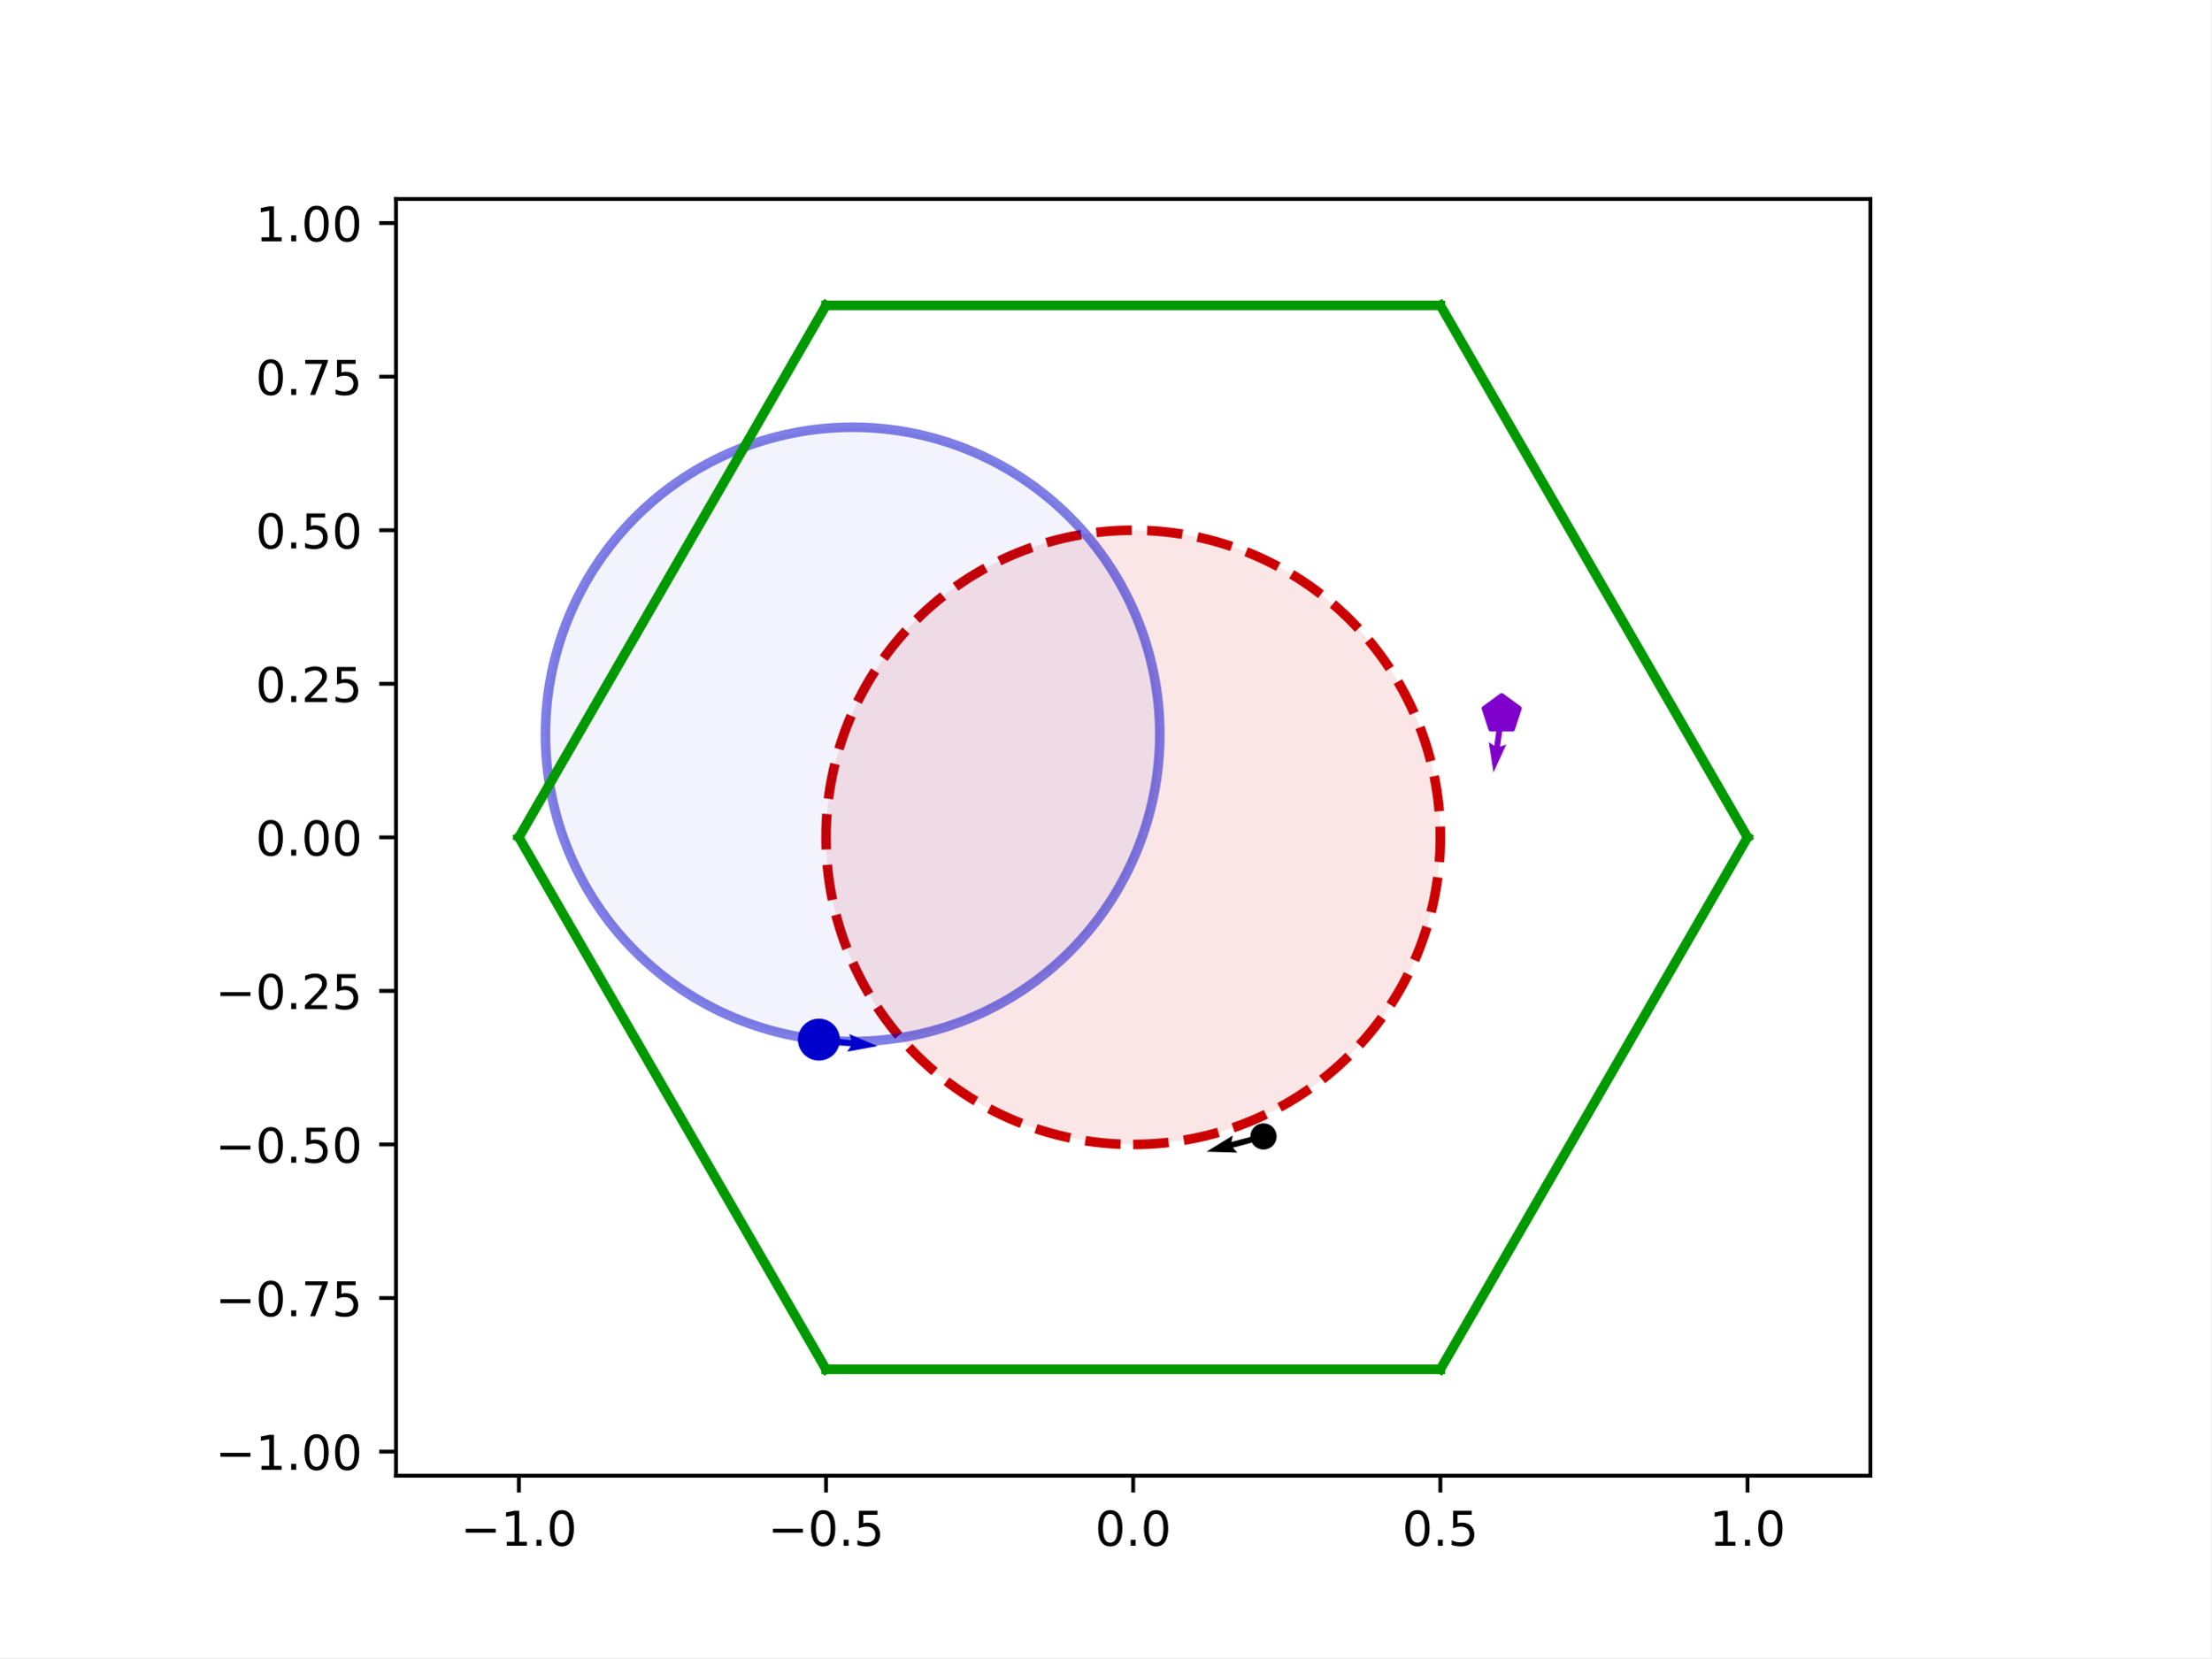
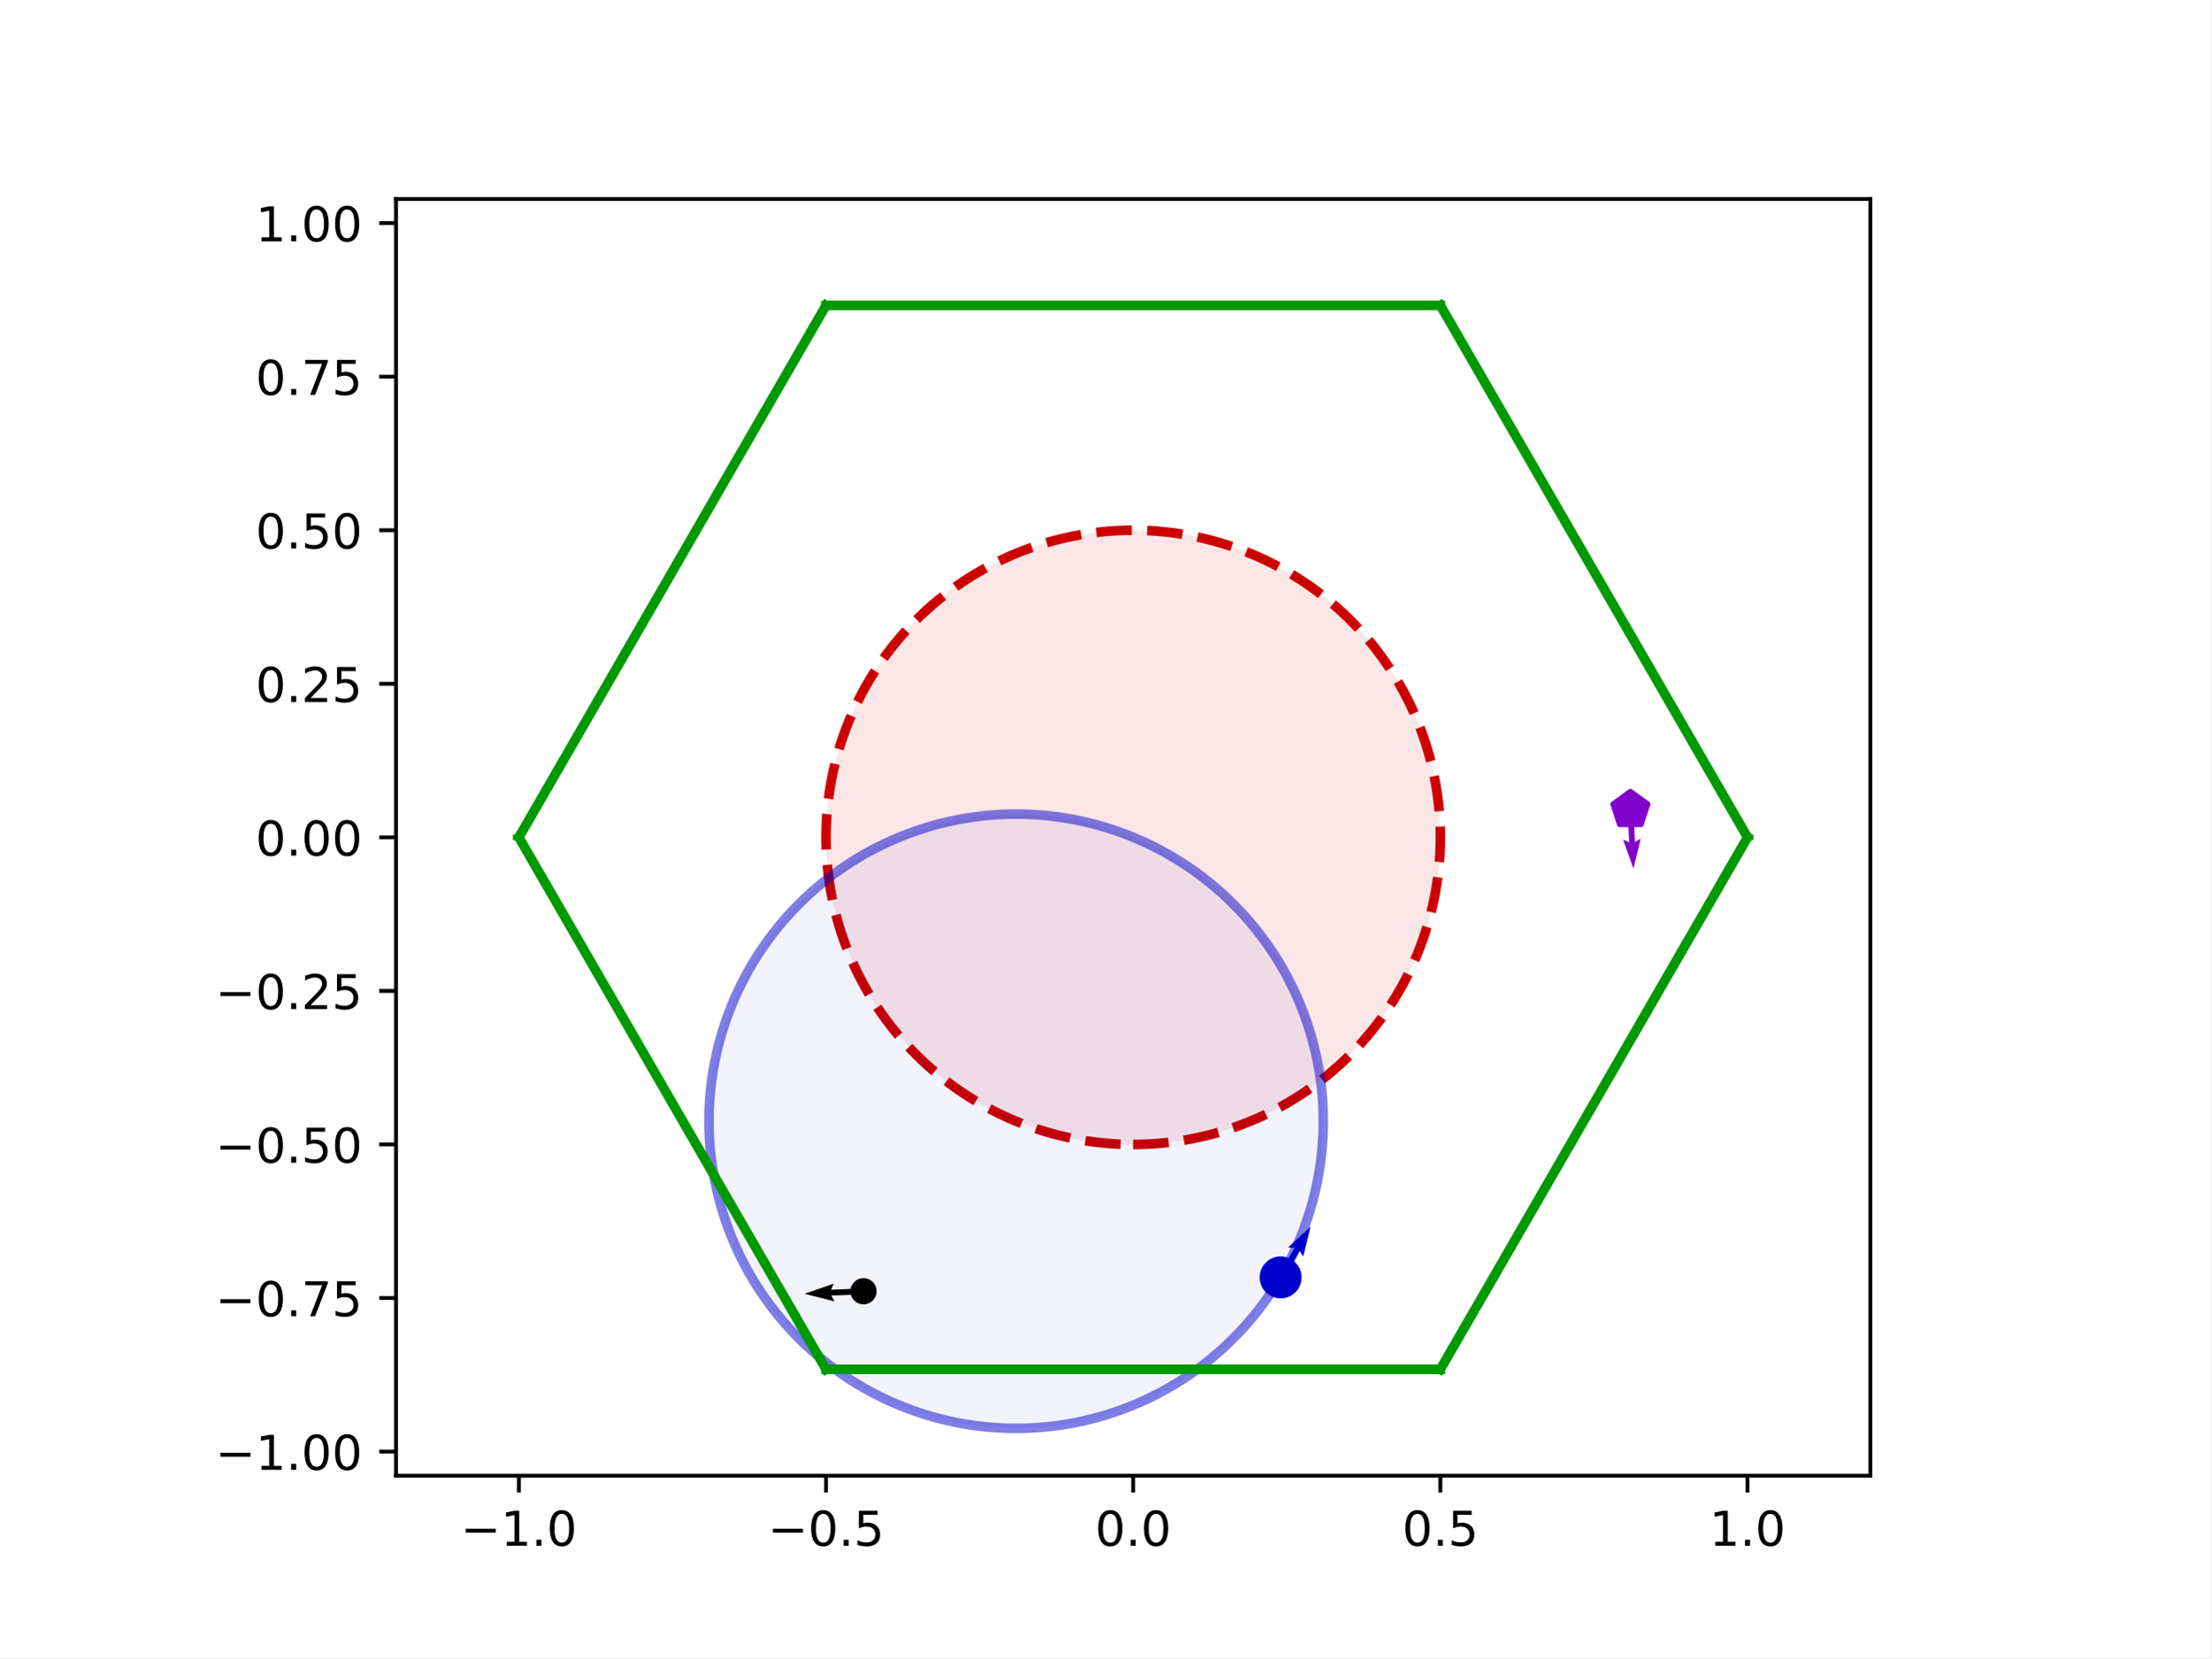
<svg xmlns="http://www.w3.org/2000/svg" xmlns:xlink="http://www.w3.org/1999/xlink" height="345.6pt" version="1.1" viewBox="0 0 460.8 345.6" width="460.8pt">
  <defs>
    <style type="text/css">
*{stroke-linecap:butt;stroke-linejoin:round;}
  </style>
  </defs>
  <g id="figure_1">
    <g id="patch_1">
      <path d="M 0 345.6  L 460.8 345.6  L 460.8 0  L 0 0  z " style="fill:#ffffff;" />
    </g>
    <g id="axes_1">
      <g id="patch_2">
        <path d="M 82.52 307.584  L 389.8 307.584  L 389.8 41.472  L 82.52 41.472  z " style="fill:#ffffff;" />
      </g>
      <g id="patch_3">
-         <path clip-path="url(#p91037da6b0)" d="M 236.16 238.545  C 253.137 238.545 269.422 231.799 281.427 219.795  C 293.431 207.79 300.177 191.505 300.177 174.528  C 300.177 157.551 293.431 141.266 281.427 129.261  C 269.422 117.257 253.137 110.511 236.16 110.511  C 219.183 110.511 202.898 117.257 190.893 129.261  C 178.889 141.266 172.143 157.551 172.143 174.528  C 172.143 191.505 178.889 207.79 190.893 219.795  C 202.898 231.799 219.183 238.545 236.16 238.545  z " style="fill:#cc0000;fill-opacity:0.1;stroke:#cc0000;stroke-dasharray:7.4,3.2;stroke-dashoffset:0;stroke-linejoin:miter;stroke-width:2;" />
+         <path clip-path="url(#p137c4c3cd3)" d="M 236.16 238.545  C 253.137 238.545 269.422 231.799 281.427 219.795  C 293.431 207.79 300.177 191.505 300.177 174.528  C 300.177 157.551 293.431 141.266 281.427 129.261  C 269.422 117.257 253.137 110.511 236.16 110.511  C 219.183 110.511 202.898 117.257 190.893 129.261  C 178.889 141.266 172.143 157.551 172.143 174.528  C 172.143 191.505 178.889 207.79 190.893 219.795  C 202.898 231.799 219.183 238.545 236.16 238.545  z " style="fill:#cc0000;fill-opacity:0.1;stroke:#cc0000;stroke-dasharray:7.4,3.2;stroke-dashoffset:0;stroke-linejoin:miter;stroke-width:2;" />
      </g>
      <g id="patch_4">
-         <path clip-path="url(#p91037da6b0)" d="M 177.687 217.079  C 194.665 217.079 210.949 210.334 222.954 198.329  C 234.959 186.324 241.704 170.04 241.704 153.062  C 241.704 136.085 234.959 119.801 222.954 107.796  C 210.949 95.791 194.665 89.046 177.687 89.046  C 160.71 89.046 144.426 95.791 132.421 107.796  C 120.416 119.801 113.671 136.085 113.671 153.062  C 113.671 170.04 120.416 186.324 132.421 198.329  C 144.426 210.334 160.71 217.079 177.687 217.079  z " style="fill:#0000cc;fill-opacity:0.05;stroke:#0000cc;stroke-linejoin:miter;stroke-opacity:0.5;stroke-width:2;" />
+         <path clip-path="url(#p137c4c3cd3)" d="M 211.763 297.713  C 228.741 297.713 245.025 290.968 257.03 278.963  C 269.035 266.958 275.78 250.674 275.78 233.697  C 275.78 216.719 269.035 200.435 257.03 188.43  C 245.025 176.425 228.741 169.68 211.763 169.68  C 194.786 169.68 178.501 176.425 166.497 188.43  C 154.492 200.435 147.747 216.719 147.747 233.697  C 147.747 250.674 154.492 266.958 166.497 278.963  C 178.501 290.968 194.786 297.713 211.763 297.713  z " style="fill:#0000cc;fill-opacity:0.05;stroke:#0000cc;stroke-linejoin:miter;stroke-opacity:0.5;stroke-width:2;" />
      </g>
      <g id="matplotlib.axis_1">
        <g id="xtick_1">
          <g id="line2d_1">
            <defs>
-               <path d="M 0 0  L 0 3.5  " id="mbb53a6d3f8" style="stroke:#000000;stroke-width:0.8;" />
-             </defs>
-             <g>
-               <use style="stroke:#000000;stroke-width:0.8;" x="108.127" xlink:href="#mbb53a6d3f8" y="307.584" />
+               <path d="M 0 0  L 0 3.5  " id="ma9286e0ca8" style="stroke:#000000;stroke-width:0.8;" />
+             </defs>
+             <g>
+               <use style="stroke:#000000;stroke-width:0.8;" x="108.127" xlink:href="#ma9286e0ca8" y="307.584" />
            </g>
          </g>
          <g id="text_1">
            <defs>
              <path d="M 10.594 35.5  L 73.188 35.5  L 73.188 27.203  L 10.594 27.203  z " id="DejaVuSans-8722" />
              <path d="M 12.406 8.297  L 28.516 8.297  L 28.516 63.922  L 10.984 60.406  L 10.984 69.391  L 28.422 72.906  L 38.281 72.906  L 38.281 8.297  L 54.391 8.297  L 54.391 0  L 12.406 0  z " id="DejaVuSans-49" />
              <path d="M 10.688 12.406  L 21 12.406  L 21 0  L 10.688 0  z " id="DejaVuSans-46" />
              <path d="M 31.781 66.406  Q 24.172 66.406 20.328 58.906  Q 16.5 51.422 16.5 36.375  Q 16.5 21.391 20.328 13.891  Q 24.172 6.391 31.781 6.391  Q 39.453 6.391 43.281 13.891  Q 47.125 21.391 47.125 36.375  Q 47.125 51.422 43.281 58.906  Q 39.453 66.406 31.781 66.406  z M 31.781 74.219  Q 44.047 74.219 50.516 64.516  Q 56.984 54.828 56.984 36.375  Q 56.984 17.969 50.516 8.266  Q 44.047 -1.422 31.781 -1.422  Q 19.531 -1.422 13.062 8.266  Q 6.594 17.969 6.594 36.375  Q 6.594 54.828 13.062 64.516  Q 19.531 74.219 31.781 74.219  z " id="DejaVuSans-48" />
            </defs>
            <g transform="translate(95.9854 322.1824)scale(0.1 -0.1)">
              <use xlink:href="#DejaVuSans-8722" />
              <use x="83.789" xlink:href="#DejaVuSans-49" />
              <use x="147.412" xlink:href="#DejaVuSans-46" />
              <use x="179.199" xlink:href="#DejaVuSans-48" />
            </g>
          </g>
        </g>
        <g id="xtick_2">
          <g id="line2d_2">
            <g>
-               <use style="stroke:#000000;stroke-width:0.8;" x="172.143" xlink:href="#mbb53a6d3f8" y="307.584" />
+               <use style="stroke:#000000;stroke-width:0.8;" x="172.143" xlink:href="#ma9286e0ca8" y="307.584" />
            </g>
          </g>
          <g id="text_2">
            <defs>
              <path d="M 10.797 72.906  L 49.516 72.906  L 49.516 64.594  L 19.828 64.594  L 19.828 46.734  Q 21.969 47.469 24.109 47.828  Q 26.266 48.188 28.422 48.188  Q 40.625 48.188 47.75 41.5  Q 54.891 34.812 54.891 23.391  Q 54.891 11.625 47.562 5.094  Q 40.234 -1.422 26.906 -1.422  Q 22.312 -1.422 17.547 -0.641  Q 12.797 0.141 7.719 1.703  L 7.719 11.625  Q 12.109 9.234 16.797 8.062  Q 21.484 6.891 26.703 6.891  Q 35.156 6.891 40.078 11.328  Q 45.016 15.766 45.016 23.391  Q 45.016 31 40.078 35.438  Q 35.156 39.891 26.703 39.891  Q 22.75 39.891 18.812 39.016  Q 14.891 38.141 10.797 36.281  z " id="DejaVuSans-53" />
            </defs>
            <g transform="translate(160.002 322.1824)scale(0.1 -0.1)">
              <use xlink:href="#DejaVuSans-8722" />
              <use x="83.789" xlink:href="#DejaVuSans-48" />
              <use x="147.412" xlink:href="#DejaVuSans-46" />
              <use x="179.199" xlink:href="#DejaVuSans-53" />
            </g>
          </g>
        </g>
        <g id="xtick_3">
          <g id="line2d_3">
            <g>
-               <use style="stroke:#000000;stroke-width:0.8;" x="236.16" xlink:href="#mbb53a6d3f8" y="307.584" />
+               <use style="stroke:#000000;stroke-width:0.8;" x="236.16" xlink:href="#ma9286e0ca8" y="307.584" />
            </g>
          </g>
          <g id="text_3">
            <g transform="translate(228.2084 322.1824)scale(0.1 -0.1)">
              <use xlink:href="#DejaVuSans-48" />
              <use x="63.623" xlink:href="#DejaVuSans-46" />
              <use x="95.41" xlink:href="#DejaVuSans-48" />
            </g>
          </g>
        </g>
        <g id="xtick_4">
          <g id="line2d_4">
            <g>
-               <use style="stroke:#000000;stroke-width:0.8;" x="300.177" xlink:href="#mbb53a6d3f8" y="307.584" />
+               <use style="stroke:#000000;stroke-width:0.8;" x="300.177" xlink:href="#ma9286e0ca8" y="307.584" />
            </g>
          </g>
          <g id="text_4">
            <g transform="translate(292.225 322.1824)scale(0.1 -0.1)">
              <use xlink:href="#DejaVuSans-48" />
              <use x="63.623" xlink:href="#DejaVuSans-46" />
              <use x="95.41" xlink:href="#DejaVuSans-53" />
            </g>
          </g>
        </g>
        <g id="xtick_5">
          <g id="line2d_5">
            <g>
-               <use style="stroke:#000000;stroke-width:0.8;" x="364.193" xlink:href="#mbb53a6d3f8" y="307.584" />
+               <use style="stroke:#000000;stroke-width:0.8;" x="364.193" xlink:href="#ma9286e0ca8" y="307.584" />
            </g>
          </g>
          <g id="text_5">
            <g transform="translate(356.2416 322.1824)scale(0.1 -0.1)">
              <use xlink:href="#DejaVuSans-49" />
              <use x="63.623" xlink:href="#DejaVuSans-46" />
              <use x="95.41" xlink:href="#DejaVuSans-48" />
            </g>
          </g>
        </g>
      </g>
      <g id="matplotlib.axis_2">
        <g id="ytick_1">
          <g id="line2d_6">
            <defs>
-               <path d="M 0 0  L -3.5 0  " id="m40c92d8b8b" style="stroke:#000000;stroke-width:0.8;" />
-             </defs>
-             <g>
-               <use style="stroke:#000000;stroke-width:0.8;" x="82.52" xlink:href="#m40c92d8b8b" y="302.561" />
+               <path d="M 0 0  L -3.5 0  " id="mf06ea8bbff" style="stroke:#000000;stroke-width:0.8;" />
+             </defs>
+             <g>
+               <use style="stroke:#000000;stroke-width:0.8;" x="82.52" xlink:href="#mf06ea8bbff" y="302.561" />
            </g>
          </g>
          <g id="text_6">
            <g transform="translate(44.87485 306.3604)scale(0.1 -0.1)">
              <use xlink:href="#DejaVuSans-8722" />
              <use x="83.789" xlink:href="#DejaVuSans-49" />
              <use x="147.412" xlink:href="#DejaVuSans-46" />
              <use x="179.199" xlink:href="#DejaVuSans-48" />
              <use x="242.822" xlink:href="#DejaVuSans-48" />
            </g>
          </g>
        </g>
        <g id="ytick_2">
          <g id="line2d_7">
            <g>
-               <use style="stroke:#000000;stroke-width:0.8;" x="82.52" xlink:href="#m40c92d8b8b" y="270.553" />
+               <use style="stroke:#000000;stroke-width:0.8;" x="82.52" xlink:href="#mf06ea8bbff" y="270.553" />
            </g>
          </g>
          <g id="text_7">
            <defs>
              <path d="M 8.203 72.906  L 55.078 72.906  L 55.078 68.703  L 28.609 0  L 18.312 0  L 43.219 64.594  L 8.203 64.594  z " id="DejaVuSans-55" />
            </defs>
            <g transform="translate(44.87485 274.3521)scale(0.1 -0.1)">
              <use xlink:href="#DejaVuSans-8722" />
              <use x="83.789" xlink:href="#DejaVuSans-48" />
              <use x="147.412" xlink:href="#DejaVuSans-46" />
              <use x="179.199" xlink:href="#DejaVuSans-55" />
              <use x="242.822" xlink:href="#DejaVuSans-53" />
            </g>
          </g>
        </g>
        <g id="ytick_3">
          <g id="line2d_8">
            <g>
-               <use style="stroke:#000000;stroke-width:0.8;" x="82.52" xlink:href="#m40c92d8b8b" y="238.545" />
+               <use style="stroke:#000000;stroke-width:0.8;" x="82.52" xlink:href="#mf06ea8bbff" y="238.545" />
            </g>
          </g>
          <g id="text_8">
            <g transform="translate(44.87485 242.3438)scale(0.1 -0.1)">
              <use xlink:href="#DejaVuSans-8722" />
              <use x="83.789" xlink:href="#DejaVuSans-48" />
              <use x="147.412" xlink:href="#DejaVuSans-46" />
              <use x="179.199" xlink:href="#DejaVuSans-53" />
              <use x="242.822" xlink:href="#DejaVuSans-48" />
            </g>
          </g>
        </g>
        <g id="ytick_4">
          <g id="line2d_9">
            <g>
-               <use style="stroke:#000000;stroke-width:0.8;" x="82.52" xlink:href="#m40c92d8b8b" y="206.536" />
+               <use style="stroke:#000000;stroke-width:0.8;" x="82.52" xlink:href="#mf06ea8bbff" y="206.536" />
            </g>
          </g>
          <g id="text_9">
            <defs>
              <path d="M 19.188 8.297  L 53.609 8.297  L 53.609 0  L 7.328 0  L 7.328 8.297  Q 12.938 14.109 22.625 23.891  Q 32.328 33.688 34.812 36.531  Q 39.547 41.844 41.422 45.531  Q 43.312 49.219 43.312 52.781  Q 43.312 58.594 39.234 62.25  Q 35.156 65.922 28.609 65.922  Q 23.969 65.922 18.812 64.312  Q 13.672 62.703 7.812 59.422  L 7.812 69.391  Q 13.766 71.781 18.938 73  Q 24.125 74.219 28.422 74.219  Q 39.75 74.219 46.484 68.547  Q 53.219 62.891 53.219 53.422  Q 53.219 48.922 51.531 44.891  Q 49.859 40.875 45.406 35.406  Q 44.188 33.984 37.641 27.219  Q 31.109 20.453 19.188 8.297  z " id="DejaVuSans-50" />
            </defs>
            <g transform="translate(44.87485 210.3355)scale(0.1 -0.1)">
              <use xlink:href="#DejaVuSans-8722" />
              <use x="83.789" xlink:href="#DejaVuSans-48" />
              <use x="147.412" xlink:href="#DejaVuSans-46" />
              <use x="179.199" xlink:href="#DejaVuSans-50" />
              <use x="242.822" xlink:href="#DejaVuSans-53" />
            </g>
          </g>
        </g>
        <g id="ytick_5">
          <g id="line2d_10">
            <g>
-               <use style="stroke:#000000;stroke-width:0.8;" x="82.52" xlink:href="#m40c92d8b8b" y="174.528" />
+               <use style="stroke:#000000;stroke-width:0.8;" x="82.52" xlink:href="#mf06ea8bbff" y="174.528" />
            </g>
          </g>
          <g id="text_10">
            <g transform="translate(53.25454 178.3272)scale(0.1 -0.1)">
              <use xlink:href="#DejaVuSans-48" />
              <use x="63.623" xlink:href="#DejaVuSans-46" />
              <use x="95.41" xlink:href="#DejaVuSans-48" />
              <use x="159.033" xlink:href="#DejaVuSans-48" />
            </g>
          </g>
        </g>
        <g id="ytick_6">
          <g id="line2d_11">
            <g>
-               <use style="stroke:#000000;stroke-width:0.8;" x="82.52" xlink:href="#m40c92d8b8b" y="142.52" />
+               <use style="stroke:#000000;stroke-width:0.8;" x="82.52" xlink:href="#mf06ea8bbff" y="142.52" />
            </g>
          </g>
          <g id="text_11">
            <g transform="translate(53.25454 146.3189)scale(0.1 -0.1)">
              <use xlink:href="#DejaVuSans-48" />
              <use x="63.623" xlink:href="#DejaVuSans-46" />
              <use x="95.41" xlink:href="#DejaVuSans-50" />
              <use x="159.033" xlink:href="#DejaVuSans-53" />
            </g>
          </g>
        </g>
        <g id="ytick_7">
          <g id="line2d_12">
            <g>
-               <use style="stroke:#000000;stroke-width:0.8;" x="82.52" xlink:href="#m40c92d8b8b" y="110.511" />
+               <use style="stroke:#000000;stroke-width:0.8;" x="82.52" xlink:href="#mf06ea8bbff" y="110.511" />
            </g>
          </g>
          <g id="text_12">
            <g transform="translate(53.25454 114.3106)scale(0.1 -0.1)">
              <use xlink:href="#DejaVuSans-48" />
              <use x="63.623" xlink:href="#DejaVuSans-46" />
              <use x="95.41" xlink:href="#DejaVuSans-53" />
              <use x="159.033" xlink:href="#DejaVuSans-48" />
            </g>
          </g>
        </g>
        <g id="ytick_8">
          <g id="line2d_13">
            <g>
-               <use style="stroke:#000000;stroke-width:0.8;" x="82.52" xlink:href="#m40c92d8b8b" y="78.503" />
+               <use style="stroke:#000000;stroke-width:0.8;" x="82.52" xlink:href="#mf06ea8bbff" y="78.503" />
            </g>
          </g>
          <g id="text_13">
            <g transform="translate(53.25454 82.30232)scale(0.1 -0.1)">
              <use xlink:href="#DejaVuSans-48" />
              <use x="63.623" xlink:href="#DejaVuSans-46" />
              <use x="95.41" xlink:href="#DejaVuSans-55" />
              <use x="159.033" xlink:href="#DejaVuSans-53" />
            </g>
          </g>
        </g>
        <g id="ytick_9">
          <g id="line2d_14">
            <g>
-               <use style="stroke:#000000;stroke-width:0.8;" x="82.52" xlink:href="#m40c92d8b8b" y="46.495" />
+               <use style="stroke:#000000;stroke-width:0.8;" x="82.52" xlink:href="#mf06ea8bbff" y="46.495" />
            </g>
          </g>
          <g id="text_14">
            <g transform="translate(53.25454 50.29402)scale(0.1 -0.1)">
              <use xlink:href="#DejaVuSans-49" />
              <use x="63.623" xlink:href="#DejaVuSans-46" />
              <use x="95.41" xlink:href="#DejaVuSans-48" />
              <use x="159.033" xlink:href="#DejaVuSans-48" />
            </g>
          </g>
        </g>
      </g>
      <g id="line2d_15">
-         <path clip-path="url(#p91037da6b0)" d="M 300.177 63.648  L 172.143 63.648  " style="fill:none;stroke:#009900;stroke-linecap:square;stroke-width:2;" />
+         <path clip-path="url(#p137c4c3cd3)" d="M 300.177 63.648  L 172.143 63.648  " style="fill:none;stroke:#009900;stroke-linecap:square;stroke-width:2;" />
      </g>
      <g id="line2d_16">
-         <path clip-path="url(#p91037da6b0)" d="M 172.143 63.648  L 108.127 174.528  " style="fill:none;stroke:#009900;stroke-linecap:square;stroke-width:2;" />
+         <path clip-path="url(#p137c4c3cd3)" d="M 172.143 63.648  L 108.127 174.528  " style="fill:none;stroke:#009900;stroke-linecap:square;stroke-width:2;" />
      </g>
      <g id="line2d_17">
-         <path clip-path="url(#p91037da6b0)" d="M 108.127 174.528  L 172.143 285.408  " style="fill:none;stroke:#009900;stroke-linecap:square;stroke-width:2;" />
+         <path clip-path="url(#p137c4c3cd3)" d="M 108.127 174.528  L 172.143 285.408  " style="fill:none;stroke:#009900;stroke-linecap:square;stroke-width:2;" />
      </g>
      <g id="line2d_18">
-         <path clip-path="url(#p91037da6b0)" d="M 172.143 285.408  L 300.177 285.408  " style="fill:none;stroke:#009900;stroke-linecap:square;stroke-width:2;" />
+         <path clip-path="url(#p137c4c3cd3)" d="M 172.143 285.408  L 300.177 285.408  " style="fill:none;stroke:#009900;stroke-linecap:square;stroke-width:2;" />
      </g>
      <g id="line2d_19">
-         <path clip-path="url(#p91037da6b0)" d="M 300.177 285.408  L 364.193 174.528  " style="fill:none;stroke:#009900;stroke-linecap:square;stroke-width:2;" />
+         <path clip-path="url(#p137c4c3cd3)" d="M 300.177 285.408  L 364.193 174.528  " style="fill:none;stroke:#009900;stroke-linecap:square;stroke-width:2;" />
      </g>
      <g id="line2d_20">
-         <path clip-path="url(#p91037da6b0)" d="M 364.193 174.528  L 300.177 63.648  " style="fill:none;stroke:#009900;stroke-linecap:square;stroke-width:2;" />
+         <path clip-path="url(#p137c4c3cd3)" d="M 364.193 174.528  L 300.177 63.648  " style="fill:none;stroke:#009900;stroke-linecap:square;stroke-width:2;" />
      </g>
      <g id="patch_5">
        <path d="M 82.52 307.584  L 82.52 41.472  " style="fill:none;stroke:#000000;stroke-linecap:square;stroke-linejoin:miter;stroke-width:0.8;" />
      </g>
      <g id="patch_6">
        <path d="M 389.8 307.584  L 389.8 41.472  " style="fill:none;stroke:#000000;stroke-linecap:square;stroke-linejoin:miter;stroke-width:0.8;" />
      </g>
      <g id="patch_7">
        <path d="M 82.52 307.584  L 389.8 307.584  " style="fill:none;stroke:#000000;stroke-linecap:square;stroke-linejoin:miter;stroke-width:0.8;" />
      </g>
      <g id="patch_8">
        <path d="M 82.52 41.472  L 389.8 41.472  " style="fill:none;stroke:#000000;stroke-linecap:square;stroke-linejoin:miter;stroke-width:0.8;" />
      </g>
      <g id="PathCollection_1">
        <defs>
-           <path d="M 0 2.236  C 0.593 2.236 1.162 2 1.581 1.581  C 2 1.162 2.236 0.593 2.236 0  C 2.236 -0.593 2 -1.162 1.581 -1.581  C 1.162 -2 0.593 -2.236 0 -2.236  C -0.593 -2.236 -1.162 -2 -1.581 -1.581  C -2 -1.162 -2.236 -0.593 -2.236 0  C -2.236 0.593 -2 1.162 -1.581 1.581  C -1.162 2 -0.593 2.236 0 2.236  z " id="m414d4d4d19" style="stroke:#000000;" />
+           <path d="M 0 2.236  C 0.593 2.236 1.162 2 1.581 1.581  C 2 1.162 2.236 0.593 2.236 0  C 2.236 -0.593 2 -1.162 1.581 -1.581  C 1.162 -2 0.593 -2.236 0 -2.236  C -0.593 -2.236 -1.162 -2 -1.581 -1.581  C -2 -1.162 -2.236 -0.593 -2.236 0  C -2.236 0.593 -2 1.162 -1.581 1.581  C -1.162 2 -0.593 2.236 0 2.236  z " id="ma9aed69b8d" style="stroke:#000000;" />
        </defs>
-         <g clip-path="url(#p91037da6b0)">
-           <use style="stroke:#000000;" x="263.318" xlink:href="#m414d4d4d19" y="236.872" />
+         <g clip-path="url(#p137c4c3cd3)">
+           <use style="stroke:#000000;" x="179.958" xlink:href="#ma9aed69b8d" y="269.141" />
        </g>
      </g>
      <g id="Quiver_1">
-         <path clip-path="url(#p91037da6b0)" d="M 263.477 237.466  L 256.946 239.212  L 257.857 240.24  L 251.444 240.046  L 256.905 236.678  L 256.629 238.024  L 263.16 236.279  L 263.477 237.466  " />
+         <path clip-path="url(#p137c4c3cd3)" d="M 179.985 269.755  L 173.231 270.045  L 173.898 271.246  L 167.679 269.668  L 173.739 267.563  L 173.178 268.817  L 179.932 268.527  L 179.985 269.755  " />
      </g>
      <g id="PathCollection_2">
        <defs>
-           <path d="M 0 -3.873  L -3.683 -1.197  L -2.276 3.133  L 2.276 3.133  L 3.683 -1.197  z " id="m6c283cbf30" style="stroke:#8000cc;" />
+           <path d="M 0 -3.873  L -3.683 -1.197  L -2.276 3.133  L 2.276 3.133  L 3.683 -1.197  z " id="mab67abf7b4" style="stroke:#8000cc;" />
        </defs>
-         <g clip-path="url(#p91037da6b0)">
-           <use style="fill:#8000cc;stroke:#8000cc;" x="312.955" xlink:href="#m6c283cbf30" y="148.838" />
+         <g clip-path="url(#p137c4c3cd3)">
+           <use style="fill:#8000cc;stroke:#8000cc;" x="339.777" xlink:href="#mab67abf7b4" y="168.769" />
        </g>
      </g>
      <g id="Quiver_2">
-         <path clip-path="url(#p91037da6b0)" d="M 313.563 148.923  L 312.622 155.618  L 313.925 155.18  L 311.243 161.009  L 310.273 154.667  L 311.405 155.446  L 312.346 148.752  L 313.563 148.923  " style="fill:#8000cc;" />
+         <path clip-path="url(#p137c4c3cd3)" d="M 340.391 168.737  L 340.746 175.488  L 341.941 174.809  L 340.422 181.043  L 338.259 175.003  L 339.518 175.552  L 339.163 168.801  L 340.391 168.737  " style="fill:#8000cc;" />
      </g>
      <g id="PathCollection_3">
        <defs>
-           <path d="M 0 3.873  C 1.027 3.873 2.012 3.465 2.739 2.739  C 3.465 2.012 3.873 1.027 3.873 0  C 3.873 -1.027 3.465 -2.012 2.739 -2.739  C 2.012 -3.465 1.027 -3.873 0 -3.873  C -1.027 -3.873 -2.012 -3.465 -2.739 -2.739  C -3.465 -2.012 -3.873 -1.027 -3.873 0  C -3.873 1.027 -3.465 2.012 -2.739 2.739  C -2.012 3.465 -1.027 3.873 0 3.873  z " id="md874825099" style="stroke:#0000cc;" />
+           <path d="M 0 3.873  C 1.027 3.873 2.012 3.465 2.739 2.739  C 3.465 2.012 3.873 1.027 3.873 0  C 3.873 -1.027 3.465 -2.012 2.739 -2.739  C 2.012 -3.465 1.027 -3.873 0 -3.873  C -1.027 -3.873 -2.012 -3.465 -2.739 -2.739  C -3.465 -2.012 -3.873 -1.027 -3.873 0  C -3.873 1.027 -3.465 2.012 -2.739 2.739  C -2.012 3.465 -1.027 3.873 0 3.873  z " id="m5e20264675" style="stroke:#0000cc;" />
        </defs>
-         <g clip-path="url(#p91037da6b0)">
-           <use style="fill:#0000cc;stroke:#0000cc;" x="170.662" xlink:href="#md874825099" y="216.692" />
+         <g clip-path="url(#p137c4c3cd3)">
+           <use style="fill:#0000cc;stroke:#0000cc;" x="266.885" xlink:href="#m5e20264675" y="266.25" />
        </g>
      </g>
      <g id="Quiver_3">
-         <path clip-path="url(#p91037da6b0)" d="M 170.729 216.081  L 177.448 216.823  L 176.972 215.534  L 182.879 218.041  L 176.568 219.199  L 177.314 218.045  L 170.594 217.303  L 170.729 216.081  " style="fill:#0000cc;" />
+         <path clip-path="url(#p137c4c3cd3)" d="M 266.356 265.937  L 269.793 260.117  L 268.423 260.021  L 273.135 255.667  L 271.598 261.896  L 270.852 260.742  L 267.414 266.562  L 266.356 265.937  " style="fill:#0000cc;" />
      </g>
    </g>
  </g>
  <defs>
-     <clipPath id="p91037da6b0">
+     <clipPath id="p137c4c3cd3">
      <rect height="266.112" width="307.28" x="82.52" y="41.472" />
    </clipPath>
  </defs>
</svg>
